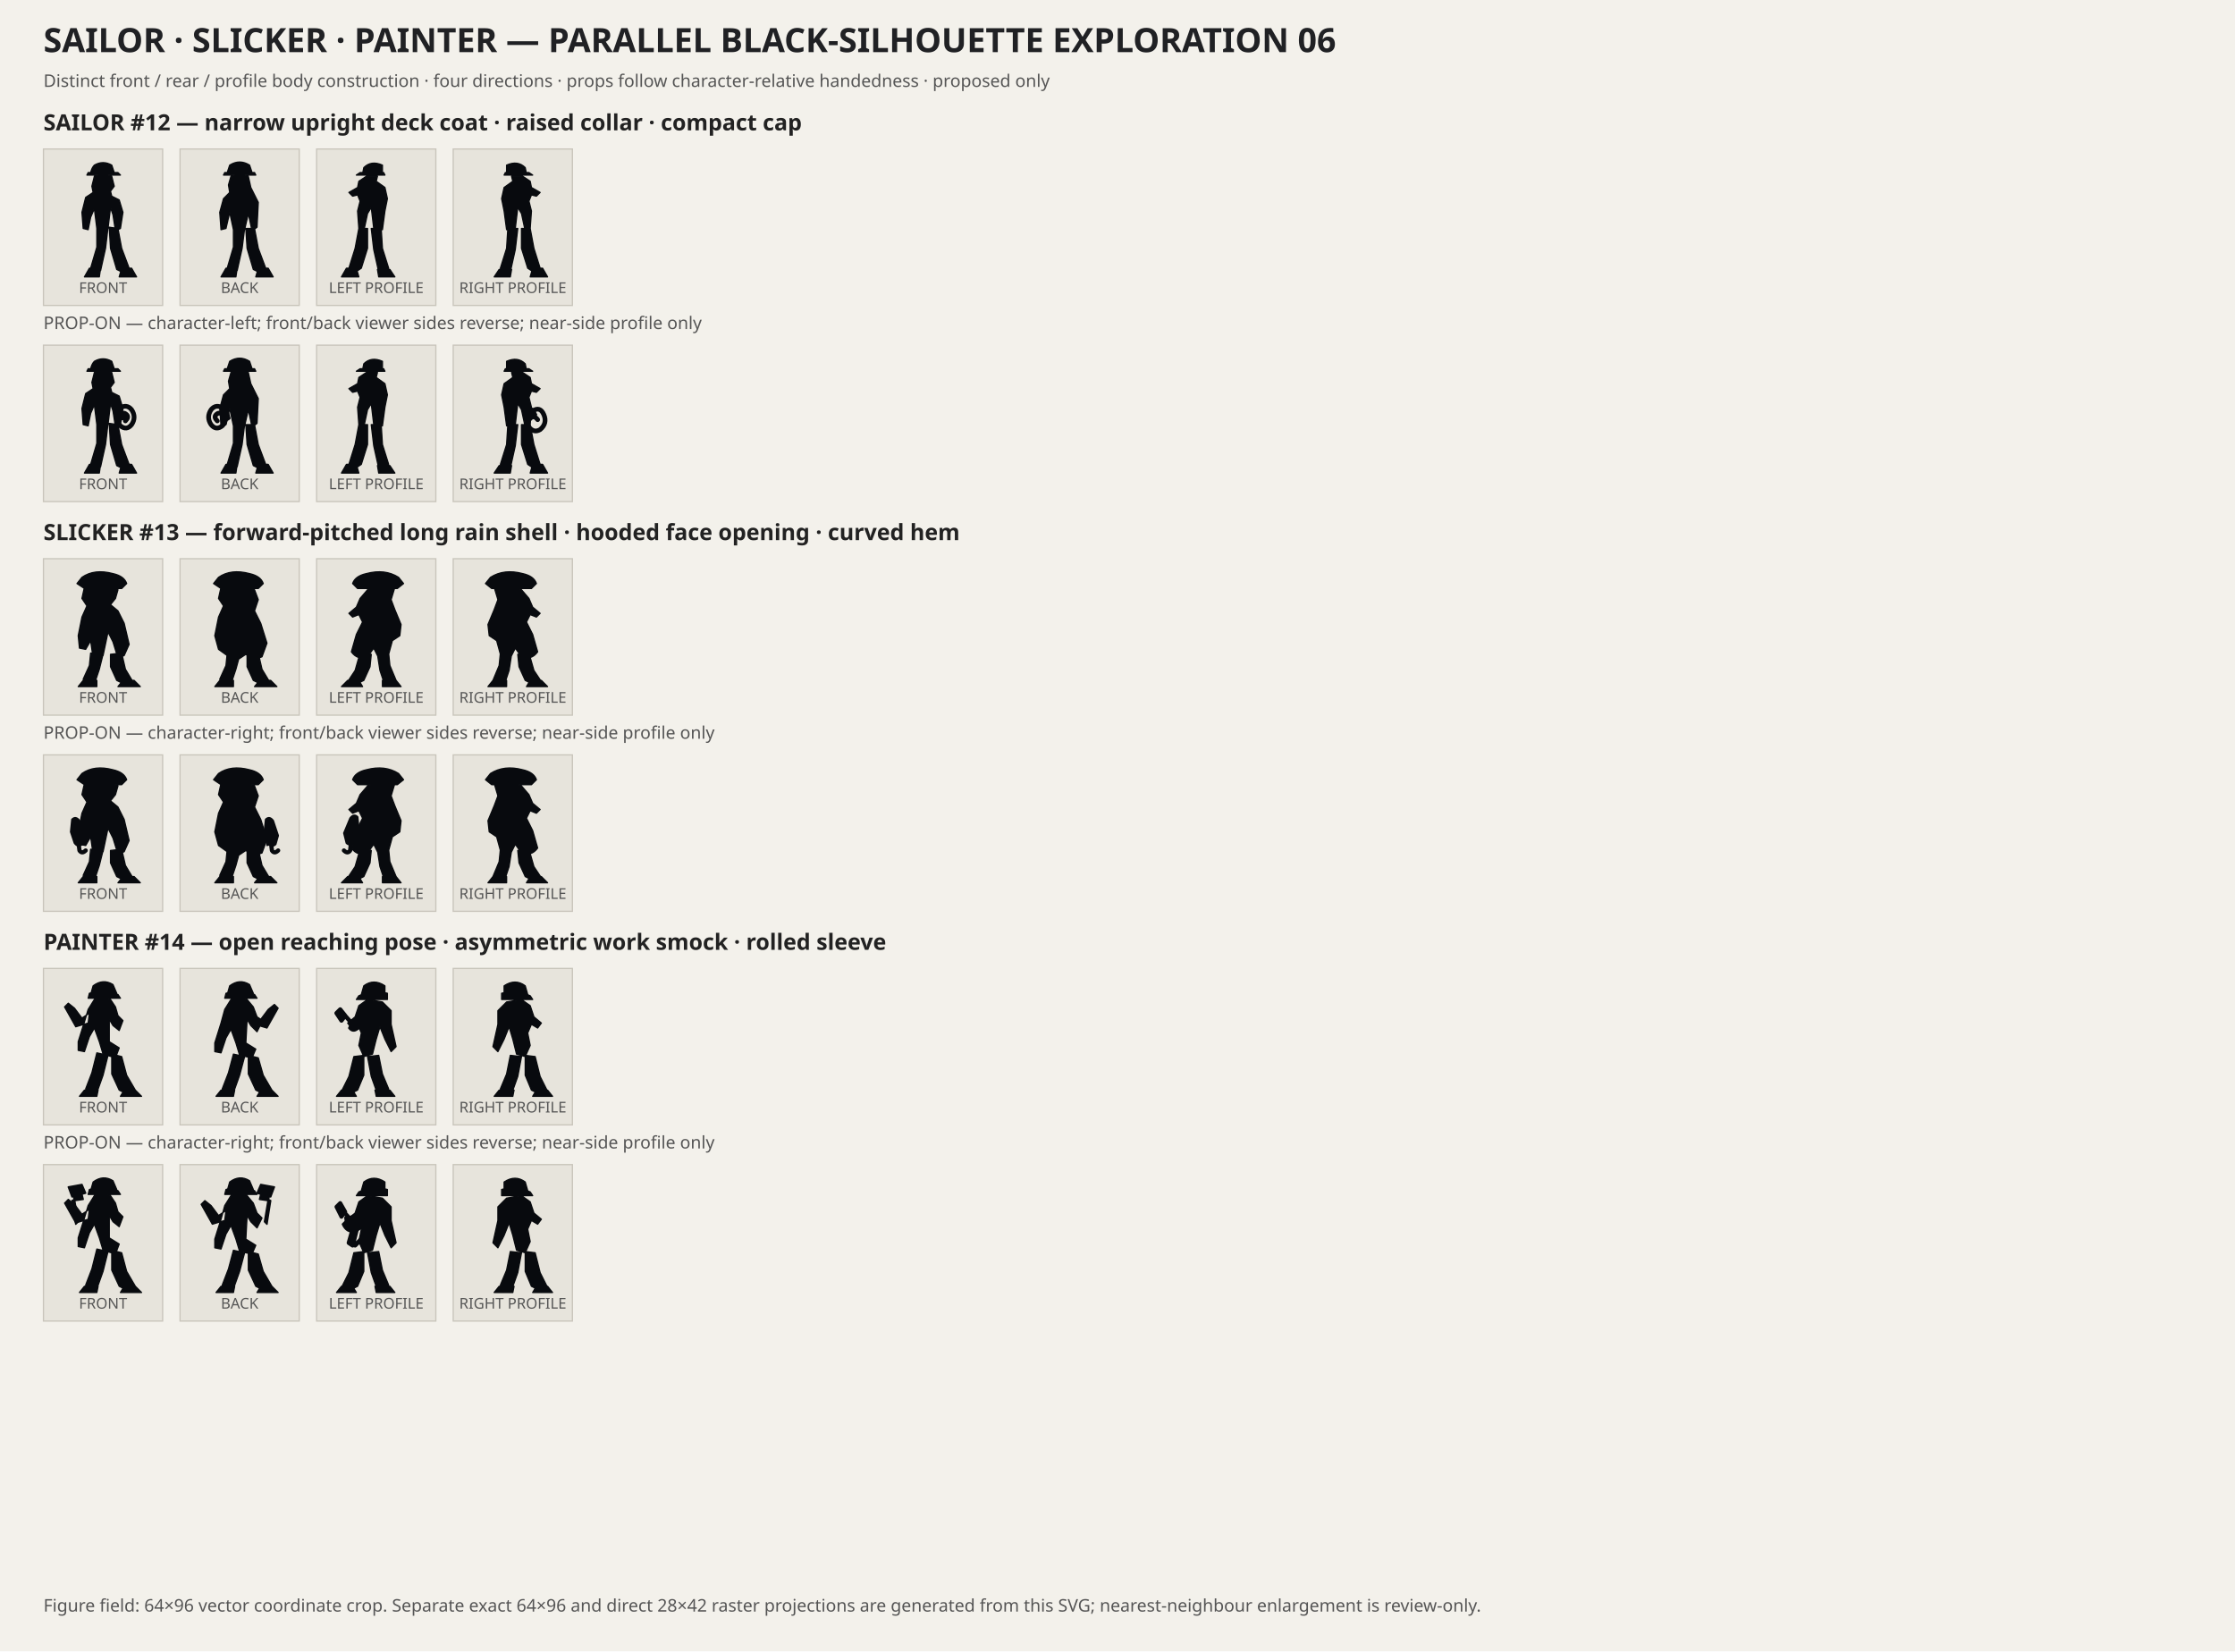
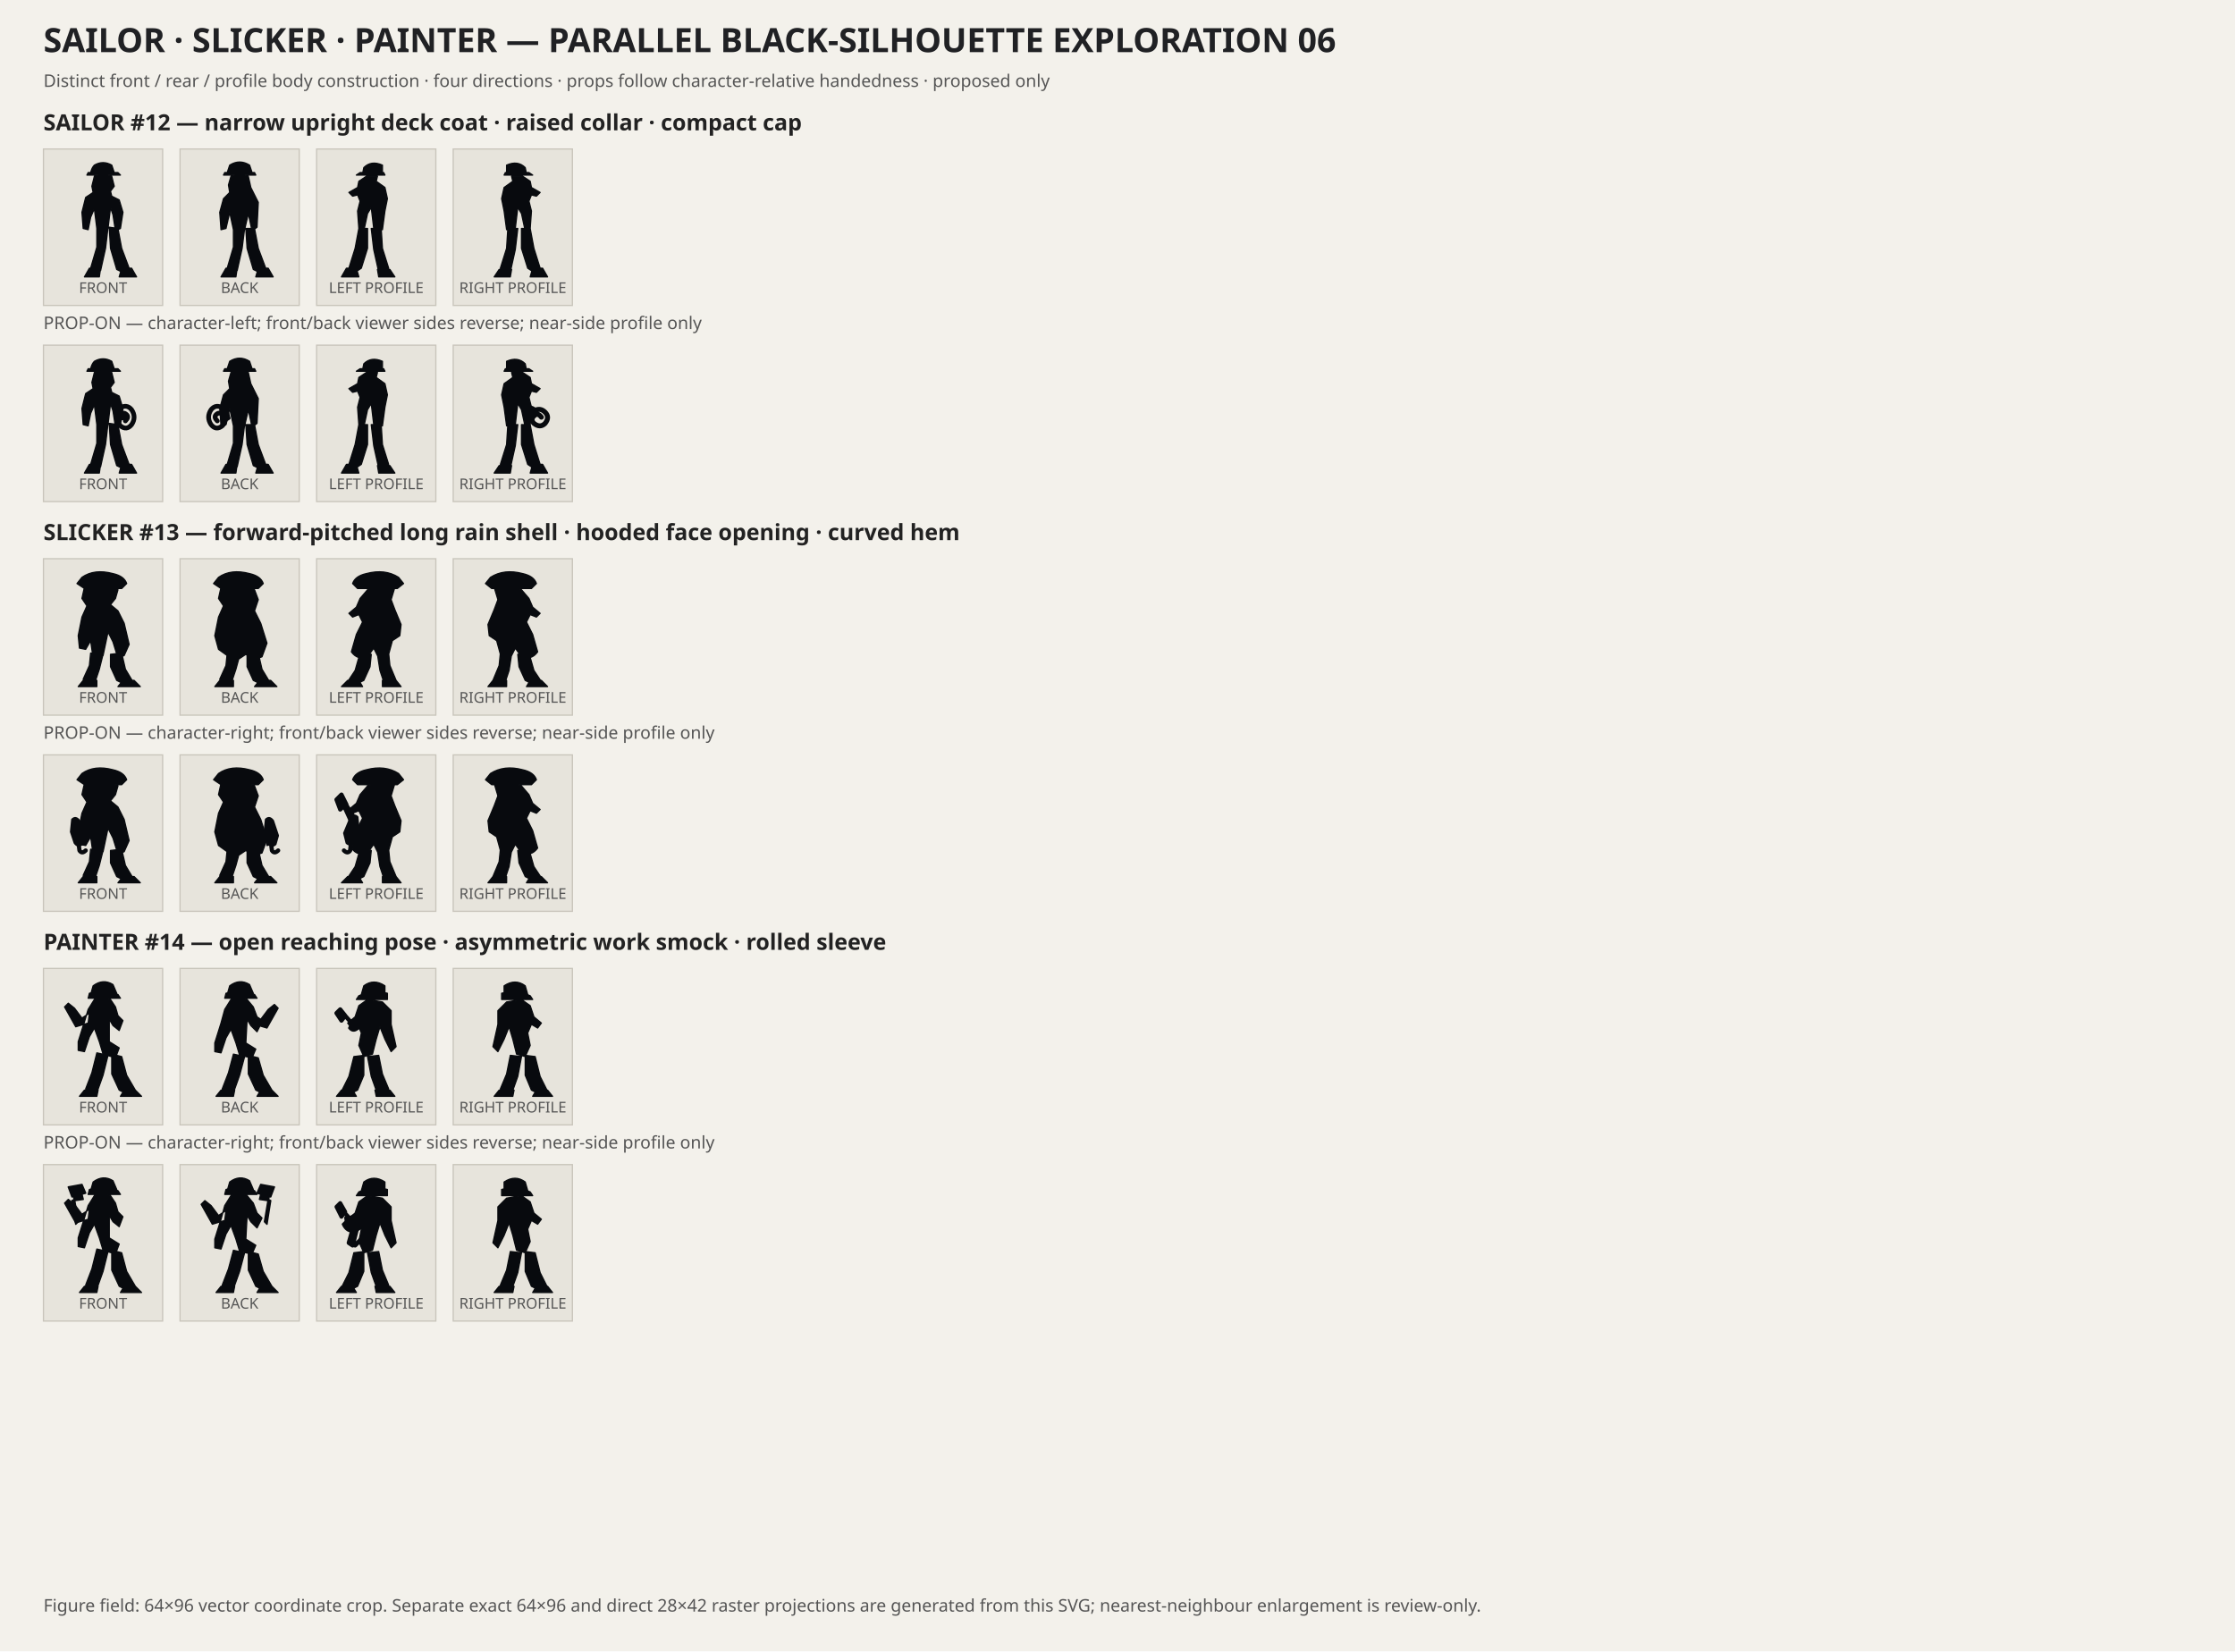
<svg xmlns="http://www.w3.org/2000/svg" width="1800" height="1330" viewBox="0 0 1800 1330">
  <rect width="1800" height="1330" fill="#f3f1eb" />
  <style>.head{font:700 27px sans-serif;fill:#202124}.sub{font:14px sans-serif;fill:#555}.name{font:700 18px sans-serif;fill:#222}.lab{font:12px sans-serif;fill:#555}.panel{fill:#e7e4dc;stroke:#c9c5bb}.sil{fill:#080a0e;stroke:#080a0e;stroke-linejoin:round;stroke-linecap:round}</style>
  <text x="35" y="42" class="head">SAILOR · SLICKER · PAINTER — PARALLEL BLACK-SILHOUETTE EXPLORATION 06</text>
  <text x="35" y="70" class="sub">Distinct front / rear / profile body construction · four directions · props follow character-relative handedness · proposed only</text>
  <text x="35" y="105" class="name">SAILOR #12 — narrow upright deck coat · raised collar · compact cap</text>
  <g transform="translate(35 120)">
    <rect width="96" height="126" class="panel" />
    <g transform="translate(16 8)">
      <g transform="" class="sil">
        <path d="M25 5 Q32 1 39 5 L41 11 L22 11 Q23 7 25 5Z M20 11 L44 11 L46 13 L19 13Z M25 14 Q32 11 39 14 L41 22 L38 26 L39 30 L45 33 L48 43 L46 56 L42 58 L40 45 L38 39 L36 56 L27 56 L25 40 L22 47 L20 57 L16 56 L15 43 L18 31 L24 27 L23 22Z M27 55 L36 55 L34 72 L30 90 L24 92 L22 88 L27 71Z M37 55 L44 56 L47 72 L53 88 L49 92 L43 89 L38 72Z M21 88 L30 88 L29 95 L17 95Z M47 88 L55 88 L59 95 L45 95Z" />
      </g>
    </g>
    <text x="48" y="116" text-anchor="middle" class="lab">FRONT</text>
  </g>
  <g transform="translate(145 120)">
    <rect width="96" height="126" class="panel" />
    <g transform="translate(16 8)">
      <g transform="" class="sil">
        <path d="M24 5 Q32 0 40 5 L42 11 L22 11Z M20 11 L44 11 L45 13 L19 13Z M25 14 Q32 11 39 14 L41 23 L44 29 L47 35 L46 55 L42 58 L39 44 L36 57 L27 57 L24 43 L21 56 L17 57 L16 43 L19 32 L24 27 L23 21Z M27 56 L36 56 L34 72 L30 90 L24 92 L22 88 L27 71Z M37 56 L44 56 L47 72 L53 88 L49 92 L43 89 L38 72Z M21 88 L30 88 L29 95 L17 95Z M47 88 L55 88 L59 95 L45 95Z" />
      </g>
    </g>
    <text x="48" y="116" text-anchor="middle" class="lab">BACK</text>
  </g>
  <g transform="translate(255 120)">
    <rect width="96" height="126" class="panel" />
    <g transform="translate(16 8)">
      <g transform="translate(64 0) scale(-1 1)" class="sil">
        <path d="M27 5 Q36 1 42 7 L43 12 L27 12Z M26 11 L45 11 L48 13 L25 13Z M40 14 L46 18 L47 23 L54 27 L51 30 L47 29 L45 34 L47 42 L46 56 L42 58 L39 44 L36 39 L34 56 L27 57 L25 42 L23 32 L25 23 L32 18 L31 14Z M28 56 L36 56 L34 73 L30 91 L24 93 L22 88 L27 72Z M39 56 L46 56 L49 72 L54 88 L50 92 L44 88 L39 72Z M21 89 L31 89 L30 95 L17 95Z M48 88 L56 88 L60 95 L46 95Z" />
      </g>
    </g>
    <text x="48" y="116" text-anchor="middle" class="lab">LEFT PROFILE</text>
  </g>
  <g transform="translate(365 120)">
    <rect width="96" height="126" class="panel" />
    <g transform="translate(16 8)">
      <g transform="" class="sil">
        <path d="M27 5 Q36 1 42 7 L43 12 L27 12Z M26 11 L45 11 L48 13 L25 13Z M40 14 L46 18 L47 23 L54 27 L51 30 L47 29 L45 34 L47 42 L46 56 L42 58 L39 44 L36 39 L34 56 L27 57 L25 42 L23 32 L25 23 L32 18 L31 14Z M28 56 L36 56 L34 73 L30 91 L24 93 L22 88 L27 72Z M39 56 L46 56 L49 72 L54 88 L50 92 L44 88 L39 72Z M21 89 L31 89 L30 95 L17 95Z M48 88 L56 88 L60 95 L46 95Z" />
      </g>
    </g>
    <text x="48" y="116" text-anchor="middle" class="lab">RIGHT PROFILE</text>
  </g>
  <text x="35" y="265" class="sub">PROP-ON — character-left; front/back viewer sides reverse; near-side profile only</text>
  <g transform="translate(35 278)">
    <rect width="96" height="126" class="panel" />
    <g transform="translate(16 8)">
      <g transform="" class="sil">
        <path d="M25 5 Q32 1 39 5 L41 11 L22 11 Q23 7 25 5Z M20 11 L44 11 L46 13 L19 13Z M25 14 Q32 11 39 14 L41 22 L38 26 L39 30 L45 33 L48 43 L46 56 L42 58 L40 45 L38 39 L36 56 L27 56 L25 40 L22 47 L20 57 L16 56 L15 43 L18 31 L24 27 L23 22Z M27 55 L36 55 L34 72 L30 90 L24 92 L22 88 L27 71Z M37 55 L44 56 L47 72 L53 88 L49 92 L43 89 L38 72Z M21 88 L30 88 L29 95 L17 95Z M47 88 L55 88 L59 95 L45 95Z" />
        <path d="M45 43 Q51 39 55 44 Q59 50 55 56 Q51 61 46 57 Q42 53 45 49 Q48 45 51 48 Q53 50 50 53" fill="none" stroke="#080a0e" stroke-width="3.8" stroke-linecap="round" />
        <path d="M42 47 Q46 44 50 47 L52 50 Q48 53 44 51Z" fill="#080a0e" stroke="#080a0e" stroke-width="1.4" />
      </g>
    </g>
    <text x="48" y="116" text-anchor="middle" class="lab">FRONT</text>
  </g>
  <g transform="translate(145 278)">
    <rect width="96" height="126" class="panel" />
    <g transform="translate(16 8)">
      <g transform="" class="sil">
        <path d="M24 5 Q32 0 40 5 L42 11 L22 11Z M20 11 L44 11 L45 13 L19 13Z M25 14 Q32 11 39 14 L41 23 L44 29 L47 35 L46 55 L42 58 L39 44 L36 57 L27 57 L24 43 L21 56 L17 57 L16 43 L19 32 L24 27 L23 21Z M27 56 L36 56 L34 72 L30 90 L24 92 L22 88 L27 71Z M37 56 L44 56 L47 72 L53 88 L49 92 L43 89 L38 72Z M21 88 L30 88 L29 95 L17 95Z M47 88 L55 88 L59 95 L45 95Z" />
        <path d="M19 43 Q13 39 9 44 Q5 50 9 56 Q13 61 18 57 Q22 53 19 49 Q16 45 13 48 Q11 50 14 53" fill="none" stroke="#080a0e" stroke-width="3.8" stroke-linecap="round" />
        <path d="M17 47 Q20 44 23 47 L24 51 Q21 54 17 51Z" fill="#080a0e" stroke="#080a0e" stroke-width="1.4" />
      </g>
    </g>
    <text x="48" y="116" text-anchor="middle" class="lab">BACK</text>
  </g>
  <g transform="translate(255 278)">
    <rect width="96" height="126" class="panel" />
    <g transform="translate(16 8)">
      <g transform="translate(64 0) scale(-1 1)" class="sil">
        <path d="M27 5 Q36 1 42 7 L43 12 L27 12Z M26 11 L45 11 L48 13 L25 13Z M40 14 L46 18 L47 23 L54 27 L51 30 L47 29 L45 34 L47 42 L46 56 L42 58 L39 44 L36 39 L34 56 L27 57 L25 42 L23 32 L25 23 L32 18 L31 14Z M28 56 L36 56 L34 73 L30 91 L24 93 L22 88 L27 72Z M39 56 L46 56 L49 72 L54 88 L50 92 L44 88 L39 72Z M21 89 L31 89 L30 95 L17 95Z M48 88 L56 88 L60 95 L46 95Z" />
      </g>
    </g>
    <text x="48" y="116" text-anchor="middle" class="lab">LEFT PROFILE</text>
  </g>
  <g transform="translate(365 278)">
    <rect width="96" height="126" class="panel" />
    <g transform="translate(16 8)">
      <g transform="" class="sil">
        <path d="M27 5 Q36 1 42 7 L43 12 L27 12Z M26 11 L45 11 L48 13 L25 13Z M40 14 L46 18 L47 23 L54 27 L51 30 L47 29 L45 34 L47 42 L46 56 L42 58 L39 44 L36 39 L34 56 L27 57 L25 42 L23 32 L25 23 L32 18 L31 14Z M28 56 L36 56 L34 73 L30 91 L24 93 L22 88 L27 72Z M39 56 L46 56 L49 72 L54 88 L50 92 L44 88 L39 72Z M21 89 L31 89 L30 95 L17 95Z M48 88 L56 88 L60 95 L46 95Z" />
-         <path d="M43 42 L48 45 M48 45 Q54 41 57 48 Q60 55 54 60 Q49 63 45 58 Q42 55 46 51 Q49 48 52 52" fill="none" stroke="#080a0e" stroke-width="3.8" stroke-linecap="round" />
-         <path d="M41 44 Q45 41 49 44 L51 48 Q47 52 43 49Z" fill="#080a0e" stroke="#080a0e" stroke-width="1.4" />
+         <path d="M45 44 L49 45 M49 45 Q54 42 58 46 Q62 50 58 55 Q54 59 49 55 Q46 52 49 49 Q52 46 55 50" fill="none" stroke="#080a0e" stroke-width="4" stroke-linecap="round" />
+         <path d="M42 42 Q46 40 50 43 L53 47 Q50 51 46 49 L43 46Z" fill="#080a0e" stroke="#080a0e" stroke-width="1.4" />
      </g>
    </g>
    <text x="48" y="116" text-anchor="middle" class="lab">RIGHT PROFILE</text>
  </g>
  <text x="35" y="435" class="name">SLICKER #13 — forward-pitched long rain shell · hooded face opening · curved hem</text>
  <g transform="translate(35 450)">
    <rect width="96" height="126" class="panel" />
    <g transform="translate(16 8)">
      <g transform="" class="sil">
        <path d="M15 7 Q25 0 40 4 Q49 6 51 12 L47 16 L17 16 L11 12Z M17 15 Q31 12 44 17 L42 24 L38 29 L44 34 L49 44 L53 61 L49 70 L44 72 L40 59 L36 51 L32 70 L24 72 L22 58 L18 65 L13 64 L12 54 L15 39 L19 30 L15 24Z M22 68 L32 69 L29 81 L25 93 L18 94 L16 89 L21 78Z M38 69 L47 68 L50 81 L56 91 L51 94 L43 90 L38 79Z M16 90 L27 90 L27 95 L12 95Z M48 90 L57 90 L62 95 L44 95Z" />
      </g>
    </g>
    <text x="48" y="116" text-anchor="middle" class="lab">FRONT</text>
  </g>
  <g transform="translate(145 450)">
    <rect width="96" height="126" class="panel" />
    <g transform="translate(16 8)">
      <g transform="" class="sil">
        <path d="M15 7 Q25 0 40 4 Q49 6 51 12 L47 16 L17 16 L11 12Z M17 15 Q31 12 44 17 L47 25 L44 34 L49 44 L54 60 L50 71 Q43 74 37 69 L31 73 L22 70 L15 65 L12 54 L15 39 L19 30 L15 24Z M22 68 L32 70 L29 81 L25 93 L18 94 L16 89 L21 78Z M38 69 L47 68 L50 81 L56 91 L51 94 L43 90 L38 79Z M16 90 L27 90 L27 95 L12 95Z M48 90 L57 90 L62 95 L44 95Z" />
      </g>
    </g>
    <text x="48" y="116" text-anchor="middle" class="lab">BACK</text>
  </g>
  <g transform="translate(255 450)">
    <rect width="96" height="126" class="panel" />
    <g transform="translate(16 8)">
      <g transform="translate(64 0) scale(-1 1)" class="sil">
        <path d="M14 7 Q25 0 40 4 Q49 6 51 12 L47 16 L15 16 L10 12Z M17 15 Q30 13 39 17 L45 24 L48 31 L54 36 L51 39 L46 37 L43 43 L48 53 L52 67 Q47 74 39 71 L34 64 L30 72 L22 69 L19 58 L13 54 L12 45 L17 33 L20 25Z M22 68 L31 69 L29 82 L25 94 L18 95 L16 90 L21 78Z M36 69 L45 68 L49 82 L55 91 L50 94 L42 90 L37 79Z M16 90 L27 90 L27 95 L12 95Z M46 90 L55 90 L60 95 L43 95Z" />
      </g>
    </g>
    <text x="48" y="116" text-anchor="middle" class="lab">LEFT PROFILE</text>
  </g>
  <g transform="translate(365 450)">
    <rect width="96" height="126" class="panel" />
    <g transform="translate(16 8)">
      <g transform="" class="sil">
        <path d="M14 7 Q25 0 40 4 Q49 6 51 12 L47 16 L15 16 L10 12Z M17 15 Q30 13 39 17 L45 24 L48 31 L54 36 L51 39 L46 37 L43 43 L48 53 L52 67 Q47 74 39 71 L34 64 L30 72 L22 69 L19 58 L13 54 L12 45 L17 33 L20 25Z M22 68 L31 69 L29 82 L25 94 L18 95 L16 90 L21 78Z M36 69 L45 68 L49 82 L55 91 L50 94 L42 90 L37 79Z M16 90 L27 90 L27 95 L12 95Z M46 90 L55 90 L60 95 L43 95Z" />
      </g>
    </g>
    <text x="48" y="116" text-anchor="middle" class="lab">RIGHT PROFILE</text>
  </g>
  <text x="35" y="595" class="sub">PROP-ON — character-right; front/back viewer sides reverse; near-side profile only</text>
  <g transform="translate(35 608)">
    <rect width="96" height="126" class="panel" />
    <g transform="translate(16 8)">
      <g transform="" class="sil">
        <path d="M15 7 Q25 0 40 4 Q49 6 51 12 L47 16 L17 16 L11 12Z M17 15 Q31 12 44 17 L42 24 L38 29 L44 34 L49 44 L53 61 L49 70 L44 72 L40 59 L36 51 L32 70 L24 72 L22 58 L18 65 L13 64 L12 54 L15 39 L19 30 L15 24Z M22 68 L32 69 L29 81 L25 93 L18 94 L16 89 L21 78Z M38 69 L47 68 L50 81 L56 91 L51 94 L43 90 L38 79Z M16 90 L27 90 L27 95 L12 95Z M48 90 L57 90 L62 95 L44 95Z" />
        <path d="M7 44 Q10 41 13 45 L17 57 L15 64 Q12 67 9 63 L6 54Z" fill="#080a0e" stroke="#080a0e" stroke-width="1.4" stroke-linejoin="round" />
        <path d="M12 61 L13 69 Q15 72 18 69" fill="none" stroke="#080a0e" stroke-width="3.4" stroke-linecap="round" />
        <path d="M12 58 Q15 57 17 60 L17 64 L13 65Z" fill="#080a0e" />
      </g>
    </g>
    <text x="48" y="116" text-anchor="middle" class="lab">FRONT</text>
  </g>
  <g transform="translate(145 608)">
    <rect width="96" height="126" class="panel" />
    <g transform="translate(16 8)">
      <g transform="" class="sil">
        <path d="M15 7 Q25 0 40 4 Q49 6 51 12 L47 16 L17 16 L11 12Z M17 15 Q31 12 44 17 L47 25 L44 34 L49 44 L54 60 L50 71 Q43 74 37 69 L31 73 L22 70 L15 65 L12 54 L15 39 L19 30 L15 24Z M22 68 L32 70 L29 81 L25 93 L18 94 L16 89 L21 78Z M38 69 L47 68 L50 81 L56 91 L51 94 L43 90 L38 79Z M16 90 L27 90 L27 95 L12 95Z M48 90 L57 90 L62 95 L44 95Z" />
        <path d="M53 44 Q56 41 59 45 L63 57 L61 64 Q58 67 55 63 L52 54Z" fill="#080a0e" stroke="#080a0e" stroke-width="1.4" stroke-linejoin="round" />
        <path d="M57 61 L58 69 Q60 72 63 69" fill="none" stroke="#080a0e" stroke-width="3.4" stroke-linecap="round" />
        <path d="M53 58 Q56 57 58 60 L58 64 L54 65Z" fill="#080a0e" />
      </g>
    </g>
    <text x="48" y="116" text-anchor="middle" class="lab">BACK</text>
  </g>
  <g transform="translate(255 608)">
    <rect width="96" height="126" class="panel" />
    <g transform="translate(16 8)">
      <g transform="translate(64 0) scale(-1 1)" class="sil">
        <path d="M14 7 Q25 0 40 4 Q49 6 51 12 L47 16 L15 16 L10 12Z M17 15 Q30 13 39 17 L45 24 L48 31 L54 36 L51 39 L46 37 L43 43 L48 53 L52 67 Q47 74 39 71 L34 64 L30 72 L22 69 L19 58 L13 54 L12 45 L17 33 L20 25Z M22 68 L31 69 L29 82 L25 94 L18 95 L16 90 L21 78Z M36 69 L45 68 L49 82 L55 91 L50 94 L42 90 L37 79Z M16 90 L27 90 L27 95 L12 95Z M46 90 L55 90 L60 95 L43 95Z" />
        <path d="M47 42 Q50 39 53 43 L58 55 L56 63 Q53 66 50 62 L46 53Z" fill="#080a0e" stroke="#080a0e" stroke-width="1.4" stroke-linejoin="round" />
        <path d="M52 60 L53 69 Q55 72 58 69" fill="none" stroke="#080a0e" stroke-width="3.4" stroke-linecap="round" />
        <path d="M45 55 Q49 53 52 56 L54 60 Q50 63 47 60Z" fill="#080a0e" />
+         <path d="M49 44 L57 31 M56 32 L60 24 L64 28 L61 36 L58 33 L52 46" fill="none" stroke="#080a0e" stroke-width="3.4" stroke-linecap="round" stroke-linejoin="round" />
+         <path d="M56 32 L60 24 L64 28 L61 36Z" fill="#080a0e" stroke="#080a0e" stroke-width="1.4" stroke-linejoin="round" />
      </g>
    </g>
    <text x="48" y="116" text-anchor="middle" class="lab">LEFT PROFILE</text>
  </g>
  <g transform="translate(365 608)">
    <rect width="96" height="126" class="panel" />
    <g transform="translate(16 8)">
      <g transform="" class="sil">
        <path d="M14 7 Q25 0 40 4 Q49 6 51 12 L47 16 L15 16 L10 12Z M17 15 Q30 13 39 17 L45 24 L48 31 L54 36 L51 39 L46 37 L43 43 L48 53 L52 67 Q47 74 39 71 L34 64 L30 72 L22 69 L19 58 L13 54 L12 45 L17 33 L20 25Z M22 68 L31 69 L29 82 L25 94 L18 95 L16 90 L21 78Z M36 69 L45 68 L49 82 L55 91 L50 94 L42 90 L37 79Z M16 90 L27 90 L27 95 L12 95Z M46 90 L55 90 L60 95 L43 95Z" />
      </g>
    </g>
    <text x="48" y="116" text-anchor="middle" class="lab">RIGHT PROFILE</text>
  </g>
  <text x="35" y="765" class="name">PAINTER #14 — open reaching pose · asymmetric work smock · rolled sleeve</text>
  <g transform="translate(35 780)">
    <rect width="96" height="126" class="panel M27 54 Q35 57 43 55 L44 63 L38 66 L32 64 L26 62Z" />
    <g transform="translate(16 8)">
      <g transform="" class="sil">
        <path d="M24 6 Q32 0 40 5 L43 12 L22 13Z M21 12 Q32 9 44 13 L46 16 L20 16Z M25 17 Q31 13 38 17 L42 23 L44 30 L48 34 L45 42 L40 38 L37 33 L37 51 L45 56 L42 64 L32 61 L29 51 L25 40 L21 47 L17 59 L12 58 L12 51 L17 35 L20 25Z M21 28 L15 32 L9 24 L4 20 L1 23 L10 39 L20 36Z M27 60 L36 62 L32 78 L27 92 L20 94 L18 89 L23 76Z M39 61 L47 63 L51 78 L58 90 L53 94 L45 90 L39 77Z M17 90 L28 90 L27 95 L13 95Z M49 90 L58 90 L63 95 L46 95Z" />
      </g>
    </g>
    <text x="48" y="116" text-anchor="middle" class="lab">FRONT</text>
  </g>
  <g transform="translate(145 780)">
    <rect width="96" height="126" class="panel M27 54 Q35 57 43 55 L44 63 L38 66 L32 64 L26 62Z" />
    <g transform="translate(16 8)">
      <g transform="" class="sil">
        <path d="M24 6 Q32 0 40 5 L43 12 L22 13Z M21 12 Q32 9 44 13 L46 16 L20 16Z M25 17 Q31 13 38 17 L43 23 L46 31 L50 35 L46 43 L41 38 L38 33 L37 52 L45 57 L42 64 L32 62 L29 52 L25 41 L21 48 L17 60 L12 59 L12 52 L17 36 L20 25Z M43 29 L49 33 L55 25 L60 21 L63 24 L54 40 L44 37Z M27 61 L36 63 L32 78 L27 92 L20 94 L18 89 L23 76Z M39 62 L47 64 L51 78 L58 90 L53 94 L45 90 L39 77Z M17 90 L28 90 L27 95 L13 95Z M49 90 L58 90 L63 95 L46 95Z" />
      </g>
    </g>
    <text x="48" y="116" text-anchor="middle" class="lab">BACK</text>
  </g>
  <g transform="translate(255 780)">
    <rect width="96" height="126" class="panel M28 55 Q37 55 45 60 L44 66 L31 66 L25 62Z" />
    <g transform="translate(16 8)">
      <g transform="translate(64 0) scale(-1 1)" class="sil">
        <path d="M25 6 Q34 0 42 6 L44 13 L25 14Z M23 12 Q35 9 46 14 L48 17 L23 17Z M39 17 L46 22 L49 31 L55 36 L52 40 L47 37 L44 44 L46 54 L42 63 L35 61 L32 49 L29 39 L25 49 L20 59 L16 55 L20 37 L20 26 L27 19Z M30 62 L39 63 L36 79 L31 93 L24 94 L22 89 L27 77Z M42 62 L50 63 L54 79 L60 91 L55 94 L47 90 L42 78Z M21 90 L33 90 L32 95 L17 95Z M51 90 L60 90 L64 95 L48 95Z" />
        <path d="M50 38 L58 29 M57 30 L61 25 L64 28 L60 34Z" fill="none" stroke="#080a0e" stroke-width="3.4" stroke-linecap="round" stroke-linejoin="round" />
        <path d="M57 30 L61 25 L64 28 L60 34Z" fill="#080a0e" stroke="#080a0e" stroke-width="1.2" stroke-linejoin="round" />
        <path d="M46 35 Q49 33 52 36 L54 40 Q51 44 47 41 L44 39Z" fill="#080a0e" stroke="#080a0e" stroke-width="1.4" />
      </g>
    </g>
    <text x="48" y="116" text-anchor="middle" class="lab">LEFT PROFILE</text>
  </g>
  <g transform="translate(365 780)">
    <rect width="96" height="126" class="panel M28 55 Q37 55 45 60 L44 66 L31 66 L25 62Z" />
    <g transform="translate(16 8)">
      <g transform="" class="sil">
        <path d="M25 6 Q34 0 42 6 L44 13 L25 14Z M23 12 Q35 9 46 14 L48 17 L23 17Z M39 17 L46 22 L49 31 L55 36 L52 40 L47 37 L44 44 L46 54 L42 63 L35 61 L32 49 L29 39 L25 49 L20 59 L16 55 L20 37 L20 26 L27 19Z M30 62 L39 63 L36 79 L31 93 L24 94 L22 89 L27 77Z M42 62 L50 63 L54 79 L60 91 L55 94 L47 90 L42 78Z M21 90 L33 90 L32 95 L17 95Z M51 90 L60 90 L64 95 L48 95Z" />
      </g>
    </g>
    <text x="48" y="116" text-anchor="middle" class="lab">RIGHT PROFILE</text>
  </g>
  <text x="35" y="925" class="sub">PROP-ON — character-right; front/back viewer sides reverse; near-side profile only</text>
  <g transform="translate(35 938)">
    <rect width="96" height="126" class="panel M27 54 Q35 57 43 55 L44 63 L38 66 L32 64 L26 62Z" />
    <g transform="translate(16 8)">
      <g transform="" class="sil">
        <path d="M24 6 Q32 0 40 5 L43 12 L22 13Z M21 12 Q32 9 44 13 L46 16 L20 16Z M25 17 Q31 13 38 17 L42 23 L44 30 L48 34 L45 42 L40 38 L37 33 L37 51 L45 56 L42 64 L32 61 L29 51 L25 40 L21 47 L17 59 L12 58 L12 51 L17 35 L20 25Z M21 28 L15 32 L9 24 L4 20 L1 23 L10 39 L20 36Z M27 60 L36 62 L32 78 L27 92 L20 94 L18 89 L23 76Z M39 61 L47 63 L51 78 L58 90 L53 94 L45 90 L39 77Z M17 90 L28 90 L27 95 L13 95Z M49 90 L58 90 L63 95 L46 95Z" />
        <path d="M4 10 L15 8 L18 15 L7 18Z M8 17 L15 16 L16 20 L9 21Z M9 20 L12 38 L10 40 L7 21Z" fill="#080a0e" stroke="#080a0e" stroke-width="1.2" stroke-linejoin="round" />
      </g>
    </g>
    <text x="48" y="116" text-anchor="middle" class="lab">FRONT</text>
  </g>
  <g transform="translate(145 938)">
    <rect width="96" height="126" class="panel M27 54 Q35 57 43 55 L44 63 L38 66 L32 64 L26 62Z" />
    <g transform="translate(16 8)">
      <g transform="" class="sil">
        <path d="M24 6 Q32 0 40 5 L43 12 L22 13Z M21 12 Q32 9 44 13 L46 16 L20 16Z M25 17 Q31 13 38 17 L43 23 L46 31 L50 35 L46 43 L41 38 L38 33 L37 52 L45 57 L42 64 L32 62 L29 52 L25 41 L21 48 L17 60 L12 59 L12 52 L17 36 L20 25Z M21 29 L15 33 L9 25 L4 21 L1 24 L10 40 L20 37Z M27 61 L36 63 L32 78 L27 92 L20 94 L18 89 L23 76Z M39 62 L47 64 L51 78 L58 90 L53 94 L45 90 L39 77Z M17 90 L28 90 L27 95 L13 95Z M49 90 L58 90 L63 95 L46 95Z" />
        <path d="M60 10 L49 8 L46 15 L57 18Z M56 17 L49 16 L48 20 L55 21Z M55 20 L52 38 L54 40 L57 21Z" fill="#080a0e" stroke="#080a0e" stroke-width="1.2" stroke-linejoin="round" />
      </g>
    </g>
    <text x="48" y="116" text-anchor="middle" class="lab">BACK</text>
  </g>
  <g transform="translate(255 938)">
    <rect width="96" height="126" class="panel M28 55 Q37 55 45 60 L44 66 L31 66 L25 62Z" />
    <g transform="translate(16 8)">
      <g transform="translate(64 0) scale(-1 1)" class="sil">
        <path d="M25 6 Q34 0 42 6 L44 13 L25 14Z M23 12 Q35 9 46 14 L48 17 L23 17Z M39 17 L46 22 L49 31 L55 36 L52 40 L47 37 L44 44 L46 54 L42 63 L35 61 L32 49 L29 39 L25 49 L20 59 L16 55 L20 37 L20 26 L27 19Z M30 62 L39 63 L36 79 L31 93 L24 94 L22 89 L27 77Z M42 62 L50 63 L54 79 L60 91 L55 94 L47 90 L42 78Z M21 90 L33 90 L32 95 L17 95Z M51 90 L60 90 L64 95 L48 95Z" />
        <path d="M46 35 L56 35 L55 41 L48 41Z M50 41 L54 55 L51 57 L47 41Z M43 51 L49 57" fill="none" stroke="#080a0e" stroke-width="3.6" stroke-linecap="round" />
        <path d="M41 35 Q48 30 54 35 L59 40 Q56 47 49 46 L42 42Z" fill="#080a0e" stroke="#080a0e" stroke-width="1.6" />
        <path d="M50 39 L59 29 M57 30 L61 23 L64 26 L60 34Z" fill="none" stroke="#080a0e" stroke-width="3.2" stroke-linecap="round" stroke-linejoin="round" />
        <path d="M57 30 L61 23 L64 26 L60 34Z" fill="#080a0e" stroke="#080a0e" stroke-width="1.4" stroke-linejoin="round" />
      </g>
    </g>
    <text x="48" y="116" text-anchor="middle" class="lab">LEFT PROFILE</text>
  </g>
  <g transform="translate(365 938)">
    <rect width="96" height="126" class="panel M28 55 Q37 55 45 60 L44 66 L31 66 L25 62Z" />
    <g transform="translate(16 8)">
      <g transform="" class="sil">
        <path d="M25 6 Q34 0 42 6 L44 13 L25 14Z M23 12 Q35 9 46 14 L48 17 L23 17Z M39 17 L46 22 L49 31 L55 36 L52 40 L47 37 L44 44 L46 54 L42 63 L35 61 L32 49 L29 39 L25 49 L20 59 L16 55 L20 37 L20 26 L27 19Z M30 62 L39 63 L36 79 L31 93 L24 94 L22 89 L27 77Z M42 62 L50 63 L54 79 L60 91 L55 94 L47 90 L42 78Z M21 90 L33 90 L32 95 L17 95Z M51 90 L60 90 L64 95 L48 95Z" />
      </g>
    </g>
    <text x="48" y="116" text-anchor="middle" class="lab">RIGHT PROFILE</text>
  </g>
  <text x="35" y="1298" class="sub">Figure field: 64×96 vector coordinate crop. Separate exact 64×96 and direct 28×42 raster projections are generated from this SVG; nearest-neighbour enlargement is review-only.</text>
</svg>
